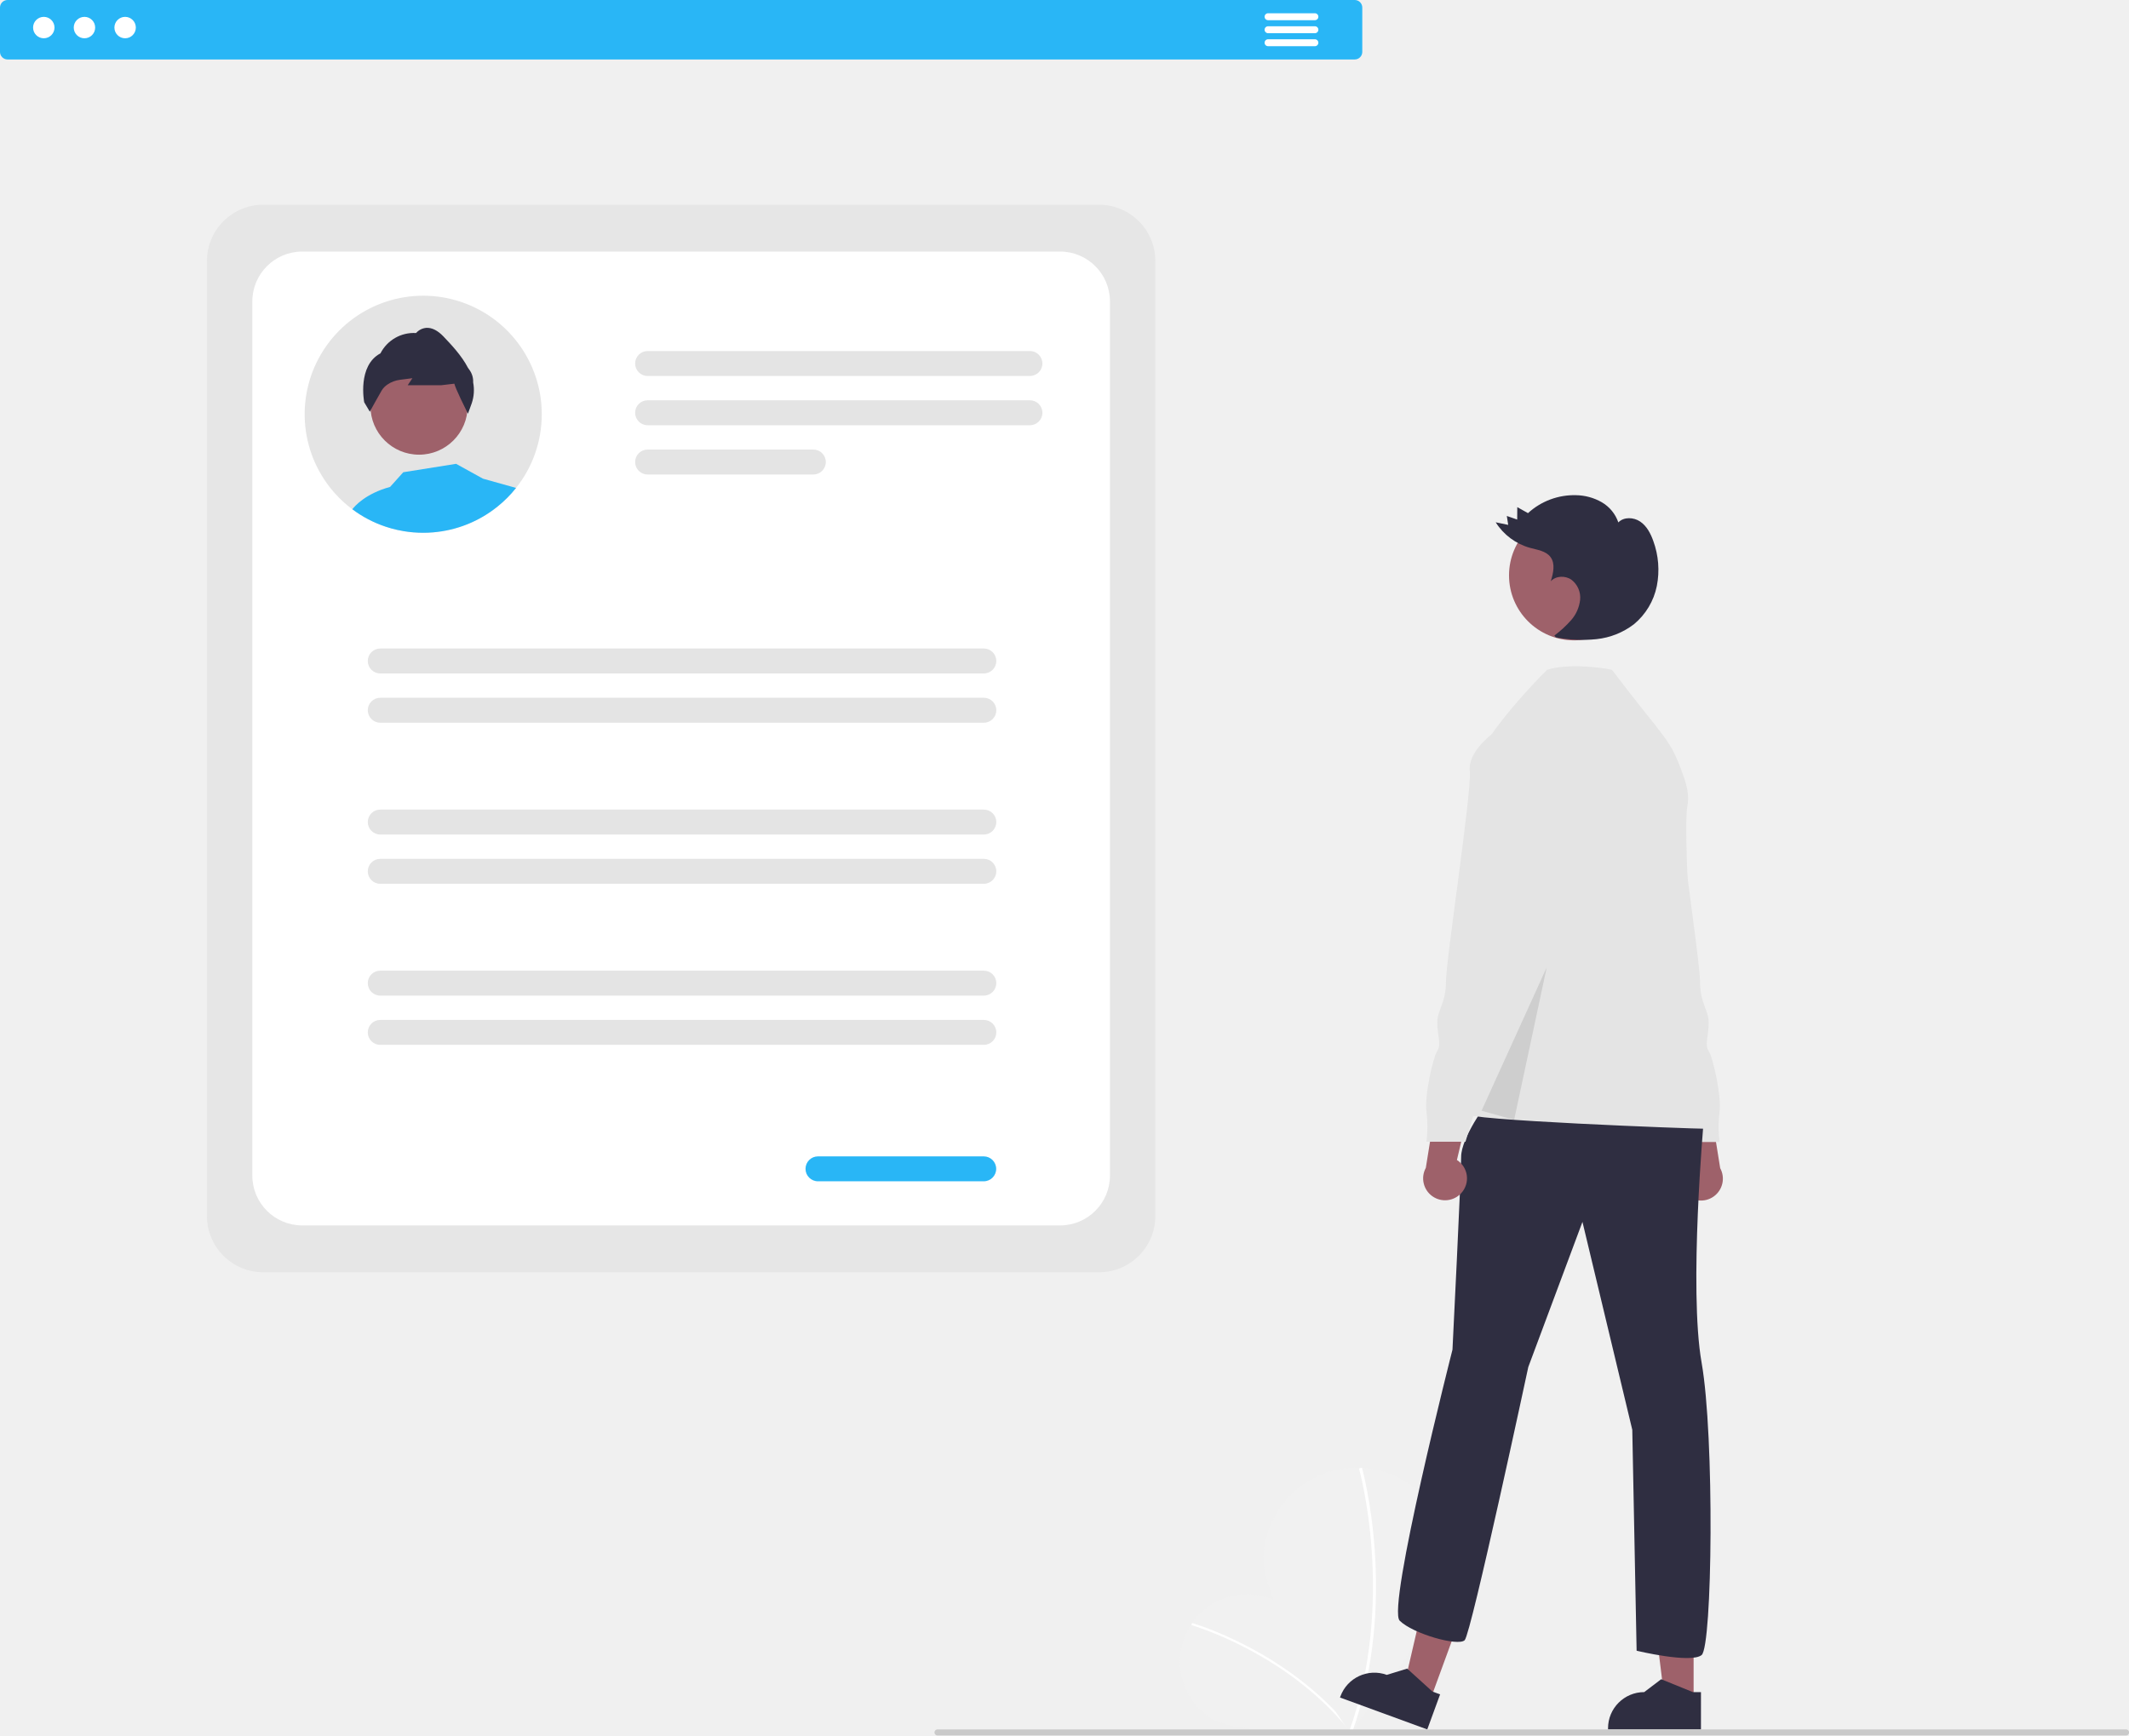
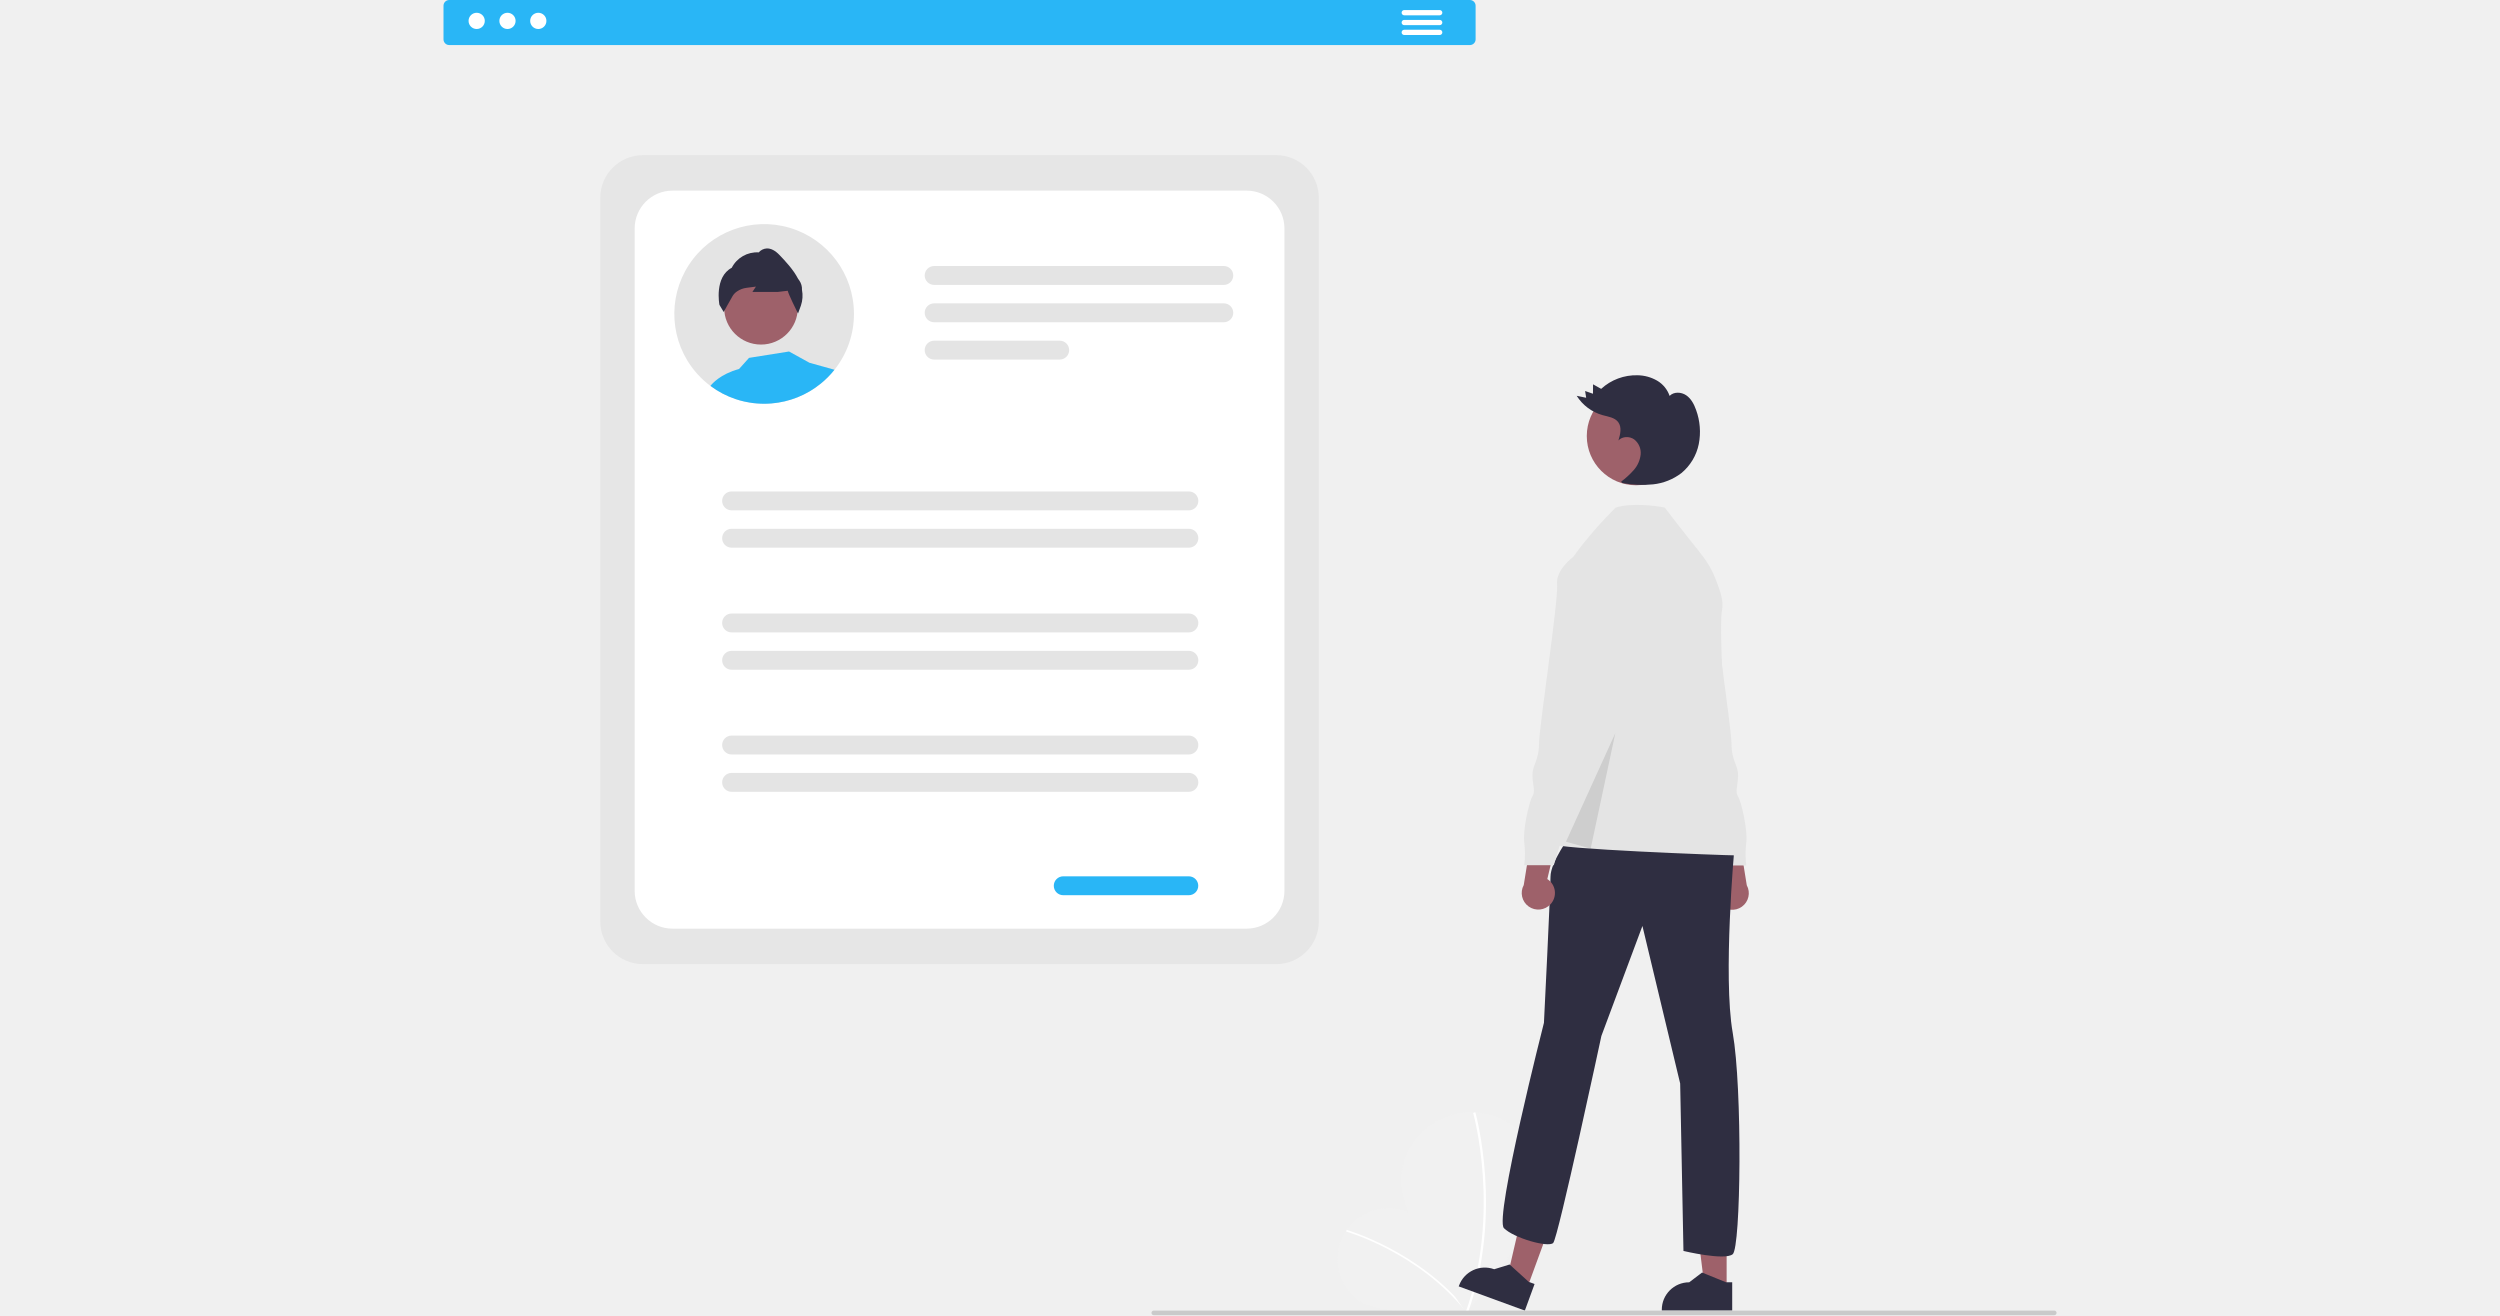
- <svg xmlns="http://www.w3.org/2000/svg" data-name="Layer 1" width="837.163" height="682.584" viewBox="0 0 837.163 682.584">
+ <svg xmlns="http://www.w3.org/2000/svg" data-name="Layer 1" width="537.163" height="282.584" viewBox="0 0 837.163 682.584">
  <path d="M686.536,740.284c12.12,8.122,25.928,49.18,25.928,49.18s-43.226,2.818-55.341-5.3a26.413,26.413,0,1,1,29.413-43.88Z" transform="translate(-181.4185 -108.7078)" fill="#f1f1f1" />
  <path d="M712.956,789.155l-.677.54C687.578,758.707,650.304,748.004,649.93,747.899l.233-.834C650.539,747.17,688.076,757.942,712.956,789.155Z" transform="translate(-181.4185 -108.7078)" fill="#fff" />
  <path d="M751.352,723.904c-.773,20.177-39.129,66.254-39.129,66.254s-34.7-48.889-33.929-69.059a36.556,36.556,0,1,1,73.059,2.805Z" transform="translate(-181.4185 -108.7078)" fill="#f1f1f1" />
  <path d="M712.944,790.513l-1.128-.406c18.583-51.602,4.136-103.294,3.988-103.81l1.152-.331C717.106,686.486,731.662,738.537,712.944,790.513Z" transform="translate(-181.4185 -108.7078)" fill="#fff" />
  <path d="M613.625,609.097H284.888a22.115,22.115,0,0,1-22.09-22.09V211.326a22.115,22.115,0,0,1,22.09-22.09H613.625A22.115,22.115,0,0,1,635.715,211.326V587.007A22.115,22.115,0,0,1,613.625,609.097Z" transform="translate(-181.4185 -108.7078)" fill="#e6e6e6" />
  <path d="M598.264,590.686H300.249a19.636,19.636,0,0,1-19.614-19.614v-343.812a19.636,19.636,0,0,1,19.614-19.614h298.015a19.636,19.636,0,0,1,19.614,19.614v343.812A19.636,19.636,0,0,1,598.264,590.686Z" transform="translate(-181.4185 -108.7078)" fill="#fff" />
  <path d="M586.408,256.581H436.068a4.903,4.903,0,1,1,0-9.806H586.408a4.903,4.903,0,1,1,0,9.806Z" transform="translate(-181.4185 -108.7078)" fill="#e4e4e4" />
  <path d="M586.408,275.955H436.068a4.903,4.903,0,0,1,0-9.807H586.408a4.903,4.903,0,0,1,0,9.807Z" transform="translate(-181.4185 -108.7078)" fill="#e4e4e4" />
  <path d="M501.237,295.33h-65.169a4.903,4.903,0,0,1,0-9.807H501.237a4.903,4.903,0,1,1,0,9.807Z" transform="translate(-181.4185 -108.7078)" fill="#e4e4e4" />
  <path d="M568.279,373.581H330.939a4.903,4.903,0,1,1,0-9.806H568.279a4.903,4.903,0,1,1,0,9.806Z" transform="translate(-181.4185 -108.7078)" fill="#e4e4e4" />
  <path d="M568.279,392.955H330.939a4.903,4.903,0,1,1,0-9.807H568.279a4.903,4.903,0,0,1,0,9.807Z" transform="translate(-181.4185 -108.7078)" fill="#e4e4e4" />
  <path d="M568.279,436.935H330.939a4.903,4.903,0,1,1,0-9.806H568.279a4.903,4.903,0,1,1,0,9.806Z" transform="translate(-181.4185 -108.7078)" fill="#e4e4e4" />
  <path d="M568.279,456.309H330.939a4.903,4.903,0,1,1,0-9.807H568.279a4.903,4.903,0,1,1,0,9.807Z" transform="translate(-181.4185 -108.7078)" fill="#e4e4e4" />
  <path d="M568.279,500.288H330.939a4.903,4.903,0,1,1,0-9.806H568.279a4.903,4.903,0,1,1,0,9.806Z" transform="translate(-181.4185 -108.7078)" fill="#e4e4e4" />
  <path d="M568.279,519.663H330.939a4.903,4.903,0,0,1,0-9.807H568.279a4.903,4.903,0,1,1,0,9.807Z" transform="translate(-181.4185 -108.7078)" fill="#e4e4e4" />
  <path d="M568.237,573.33h-65.169a4.903,4.903,0,0,1,0-9.807H568.237a4.903,4.903,0,0,1,0,9.807Z" transform="translate(-181.4185 -108.7078)" fill="#29b6f6" />
  <path d="M394.452,271.626a46.449,46.449,0,0,1-10.11,28.99,45.77,45.77,0,0,1-7.2,7.26,46.436,46.436,0,0,1-25.48,10.22c-1.27.11-2.55.16-3.84.16a46.397,46.397,0,0,1-7.63-.63c-.89-.14-1.76-.31-2.63-.51a43.81,43.81,0,0,1-4.48-1.25,46.408,46.408,0,0,1-13.26-6.96c-1.07-.8-2.1-1.65-3.1-2.55a42.021,42.021,0,0,1-3.47-3.46c-.29-.32-.58-.65-.86-.98a46.617,46.617,0,1,1,82.06-30.29Z" transform="translate(-181.4185 -108.7078)" fill="#e4e4e4" />
  <circle cx="164.78" cy="159.723" r="19.109" fill="#9e616a" />
  <path d="M367.472,259.116a7.731,7.731,0,0,0-1.37-4.8l-.69-.98c-2.49-4.8-6.6-9.12-9.61-12.28-2.26-2.37-4.52-3.51-6.69-3.4a5.99,5.99,0,0,0-4.09,2.04,14.716,14.716,0,0,0-14,7.99c-9.15,4.83-6.42,19.09-6.39,19.24l2.21,3.71.25-.47c0-.01.03-.05.07-.13.43-.77,2.77-5.05,4.35-7.76a7.67,7.67,0,0,1,2.25-2.32,11.202,11.202,0,0,1,4.96-1.87l4.86-.63-1.84,2.76H354.981l5.09-.6c.51,2.09,4.55,10.2,5.04,11.18l.04.08.27.55,1.51-4.15A16.047,16.047,0,0,0,367.472,259.116Z" transform="translate(-181.4185 -108.7078)" fill="#2f2e41" />
  <path d="M319.961,309.006c.82-1.08,5.07-6.12,14.85-8.79l5.18-5.77,20.77-3.31,10.57,5.84,13.01,3.64a45.759,45.759,0,0,1-7.2,7.26,46.437,46.437,0,0,1-25.48,10.22c-1.27.11-2.55.16-3.84.16a46.392,46.392,0,0,1-7.63-.63c-.89-.14-1.76-.31-2.63-.51a43.77,43.77,0,0,1-4.48-1.25,46.178,46.178,0,0,1-13.12-6.86c-.05-.03-.09-.07-.14-.1Z" transform="translate(-181.4185 -108.7078)" fill="#29b6f6" />
  <path d="M714.127,132.096H184.386a2.97,2.97,0,0,1-2.967-2.967V111.675a2.97,2.97,0,0,1,2.967-2.967H714.127a2.97,2.97,0,0,1,2.967,2.967v17.454A2.97,2.97,0,0,1,714.127,132.096Z" transform="translate(-181.4185 -108.7078)" fill="#29b6f6" />
  <circle id="a85e5c17-ea9f-4706-8082-8afb2e9db2dc" data-name="Ellipse 90" cx="17.22" cy="10.843" r="4.213" fill="#fff" />
  <circle id="b621e56c-df3f-4a6b-a567-05f014ec6f14" data-name="Ellipse 91" cx="33.21" cy="10.843" r="4.213" fill="#fff" />
  <circle id="f2c0e2e9-064c-4994-bbee-183d3c3fcd77" data-name="Ellipse 92" cx="49.201" cy="10.843" r="4.213" fill="#fff" />
  <path d="M698.46,116.651H680.047a1.364,1.364,0,0,1,0-2.728h18.413a1.364,1.364,0,1,1,0,2.728Z" transform="translate(-181.4185 -108.7078)" fill="#fff" />
  <path d="M698.46,121.766H680.047a1.364,1.364,0,0,1,0-2.728h18.413a1.364,1.364,0,1,1,0,2.728Z" transform="translate(-181.4185 -108.7078)" fill="#fff" />
  <path d="M698.46,126.881H680.047a1.364,1.364,0,0,1,0-2.728h18.413a1.364,1.364,0,0,1,0,2.728Z" transform="translate(-181.4185 -108.7078)" fill="#fff" />
  <path d="M843.895,578.08a8.566,8.566,0,0,1,1.708-13.024l-7.02-29.621,14.858,5.428,4.389,27.296a8.613,8.613,0,0,1-13.935,9.92Z" transform="translate(-181.4185 -108.7078)" fill="#9e616a" />
  <path d="M808.164,453.952l5.963,15.334s-2.556,15.334,1.704,18.741,2.556,3.408,2.556,5.963a13.104,13.104,0,0,0,5.111,9.371c3.407,2.556,18.741,54.52,18.741,54.52h15.334a48.042,48.042,0,0,1,0-11.926c.852-5.963-2.556-21.297-4.259-23.852s0-5.963,0-11.074-3.407-7.667-3.407-16.186-10.222-74.965-9.371-82.632-8.519-14.482-8.519-14.482h-8.519Z" transform="translate(-181.4185 -108.7078)" fill="#e4e4e4" />
  <polygon points="665.96 669.223 654.628 669.223 649.237 625.511 665.962 625.512 665.96 669.223" fill="#9e616a" />
  <path d="M850.269,788.916l-36.541-.001v-.462A14.224,14.224,0,0,1,827.951,774.23h.001l6.675-5.064L847.08,774.231l3.19 0Z" transform="translate(-181.4185 -108.7078)" fill="#2f2e41" />
  <polygon points="562.289 668.899 551.647 665.005 561.6 622.102 577.308 627.849 562.289 668.899" fill="#9e616a" />
  <path d="M742.648,788.916l-34.317-12.555.159-.434a14.224,14.224,0,0,1,18.243-8.471l.001 0,8.008-2.463,9.956,9.035,2.996,1.096Z" transform="translate(-181.4185 -108.7078)" fill="#2f2e41" />
  <path d="M822.411,573.53s-7.667,37.482,5.111,34.075,7.667-35.779,7.667-35.779Z" transform="translate(-181.4185 -108.7078)" fill="#a0616a" />
  <path d="M766.188,542.437s-10.222,13.63-10.222,21.297-3.408,75.817-3.408,75.817S726.693,741.034,731.804,746.145s23.001,10.222,25.556,7.667,25.013-107.447,25.013-107.447L803.67,589.29l19.593,81.78,1.704,86.891s21.297,5.111,25.556,1.704,5.111-86.039,0-115.003.852-95.41.852-95.41Z" transform="translate(-181.4185 -108.7078)" fill="#2f2e41" />
  <circle cx="618.932" cy="226.298" r="25.556" fill="#9e616a" />
  <path d="M767.891,397.618s7.358-10.964,21.84-25.446c7.667-2.556,20.951-1.066,25.556,0,21.297,28.112,22.637,26.244,28.181,41.951,1.438,4.073,2.156,7.986,1.517,11.181-2.556,12.778,5.537,116.281,6.389,119.688s6.815,7.667.852,7.667-96.262-3.407-94.558-5.963S767.891,397.618,767.891,397.618Z" transform="translate(-181.4185 -108.7078)" fill="#e4e4e4" />
  <polygon points="582.572 436.864 608.196 380.486 595.384 440.445 582.572 436.864" opacity="0.1" style="isolation:isolate" />
  <path d="M792.619,358.682a43.489,43.489,0,0,0,6.575-6.034,14.594,14.594,0,0,0,3.562-8.045,8.861,8.861,0,0,0-3.379-7.855c-2.434-1.72-6.146-1.62-8.166.571.976-3.155,1.868-6.877-.109-9.523-1.799-2.408-5.156-2.817-8.055-3.611a23.342,23.342,0,0,1-13.494-10.052l4.923,1.019-.549-3.51,4.08,1.419.036-4.888,4.211,2.356a26.884,26.884,0,0,1,18.94-7.057,20.942,20.942,0,0,1,10.042,2.757,14.701,14.701,0,0,1,6.543,7.951c2.167-2.25,6.032-2.076,8.614-.318s4.099,4.7,5.14,7.645a32.996,32.996,0,0,1,1.388,17.653,26.279,26.279,0,0,1-9.026,15.084,29.305,29.305,0,0,1-14.7,5.848,54.857,54.857,0,0,1-15.95-.682" transform="translate(-181.4185 -108.7078)" fill="#2f2e41" />
  <path d="M756.013,577.969a8.566,8.566,0,0,0-1.708-13.024l7.02-29.621-14.858,5.428-4.389,27.296a8.613,8.613,0,0,0,13.935,9.92Z" transform="translate(-181.4185 -108.7078)" fill="#9e616a" />
  <path d="M776.41,397.618h-8.519s-9.371,6.815-8.519,14.482-9.371,74.113-9.371,82.632-3.407,11.074-3.407,16.186,1.704,8.519,0,11.074-5.111,17.889-4.259,23.852a48.042,48.042,0,0,1,0,11.926h15.334s15.334-51.964,18.741-54.52a13.104,13.104,0,0,0,5.111-9.371c0-2.556-1.704-2.556,2.556-5.963s1.704-18.741,1.704-18.741l5.963-15.334Z" transform="translate(-181.4185 -108.7078)" fill="#e4e4e4" />
  <path d="M1017.391,791.292h-467.294a1.191,1.191,0,1,1,0-2.381h467.294a1.191,1.191,0,1,1,0,2.381Z" transform="translate(-181.4185 -108.7078)" fill="#cacaca" />
</svg>
